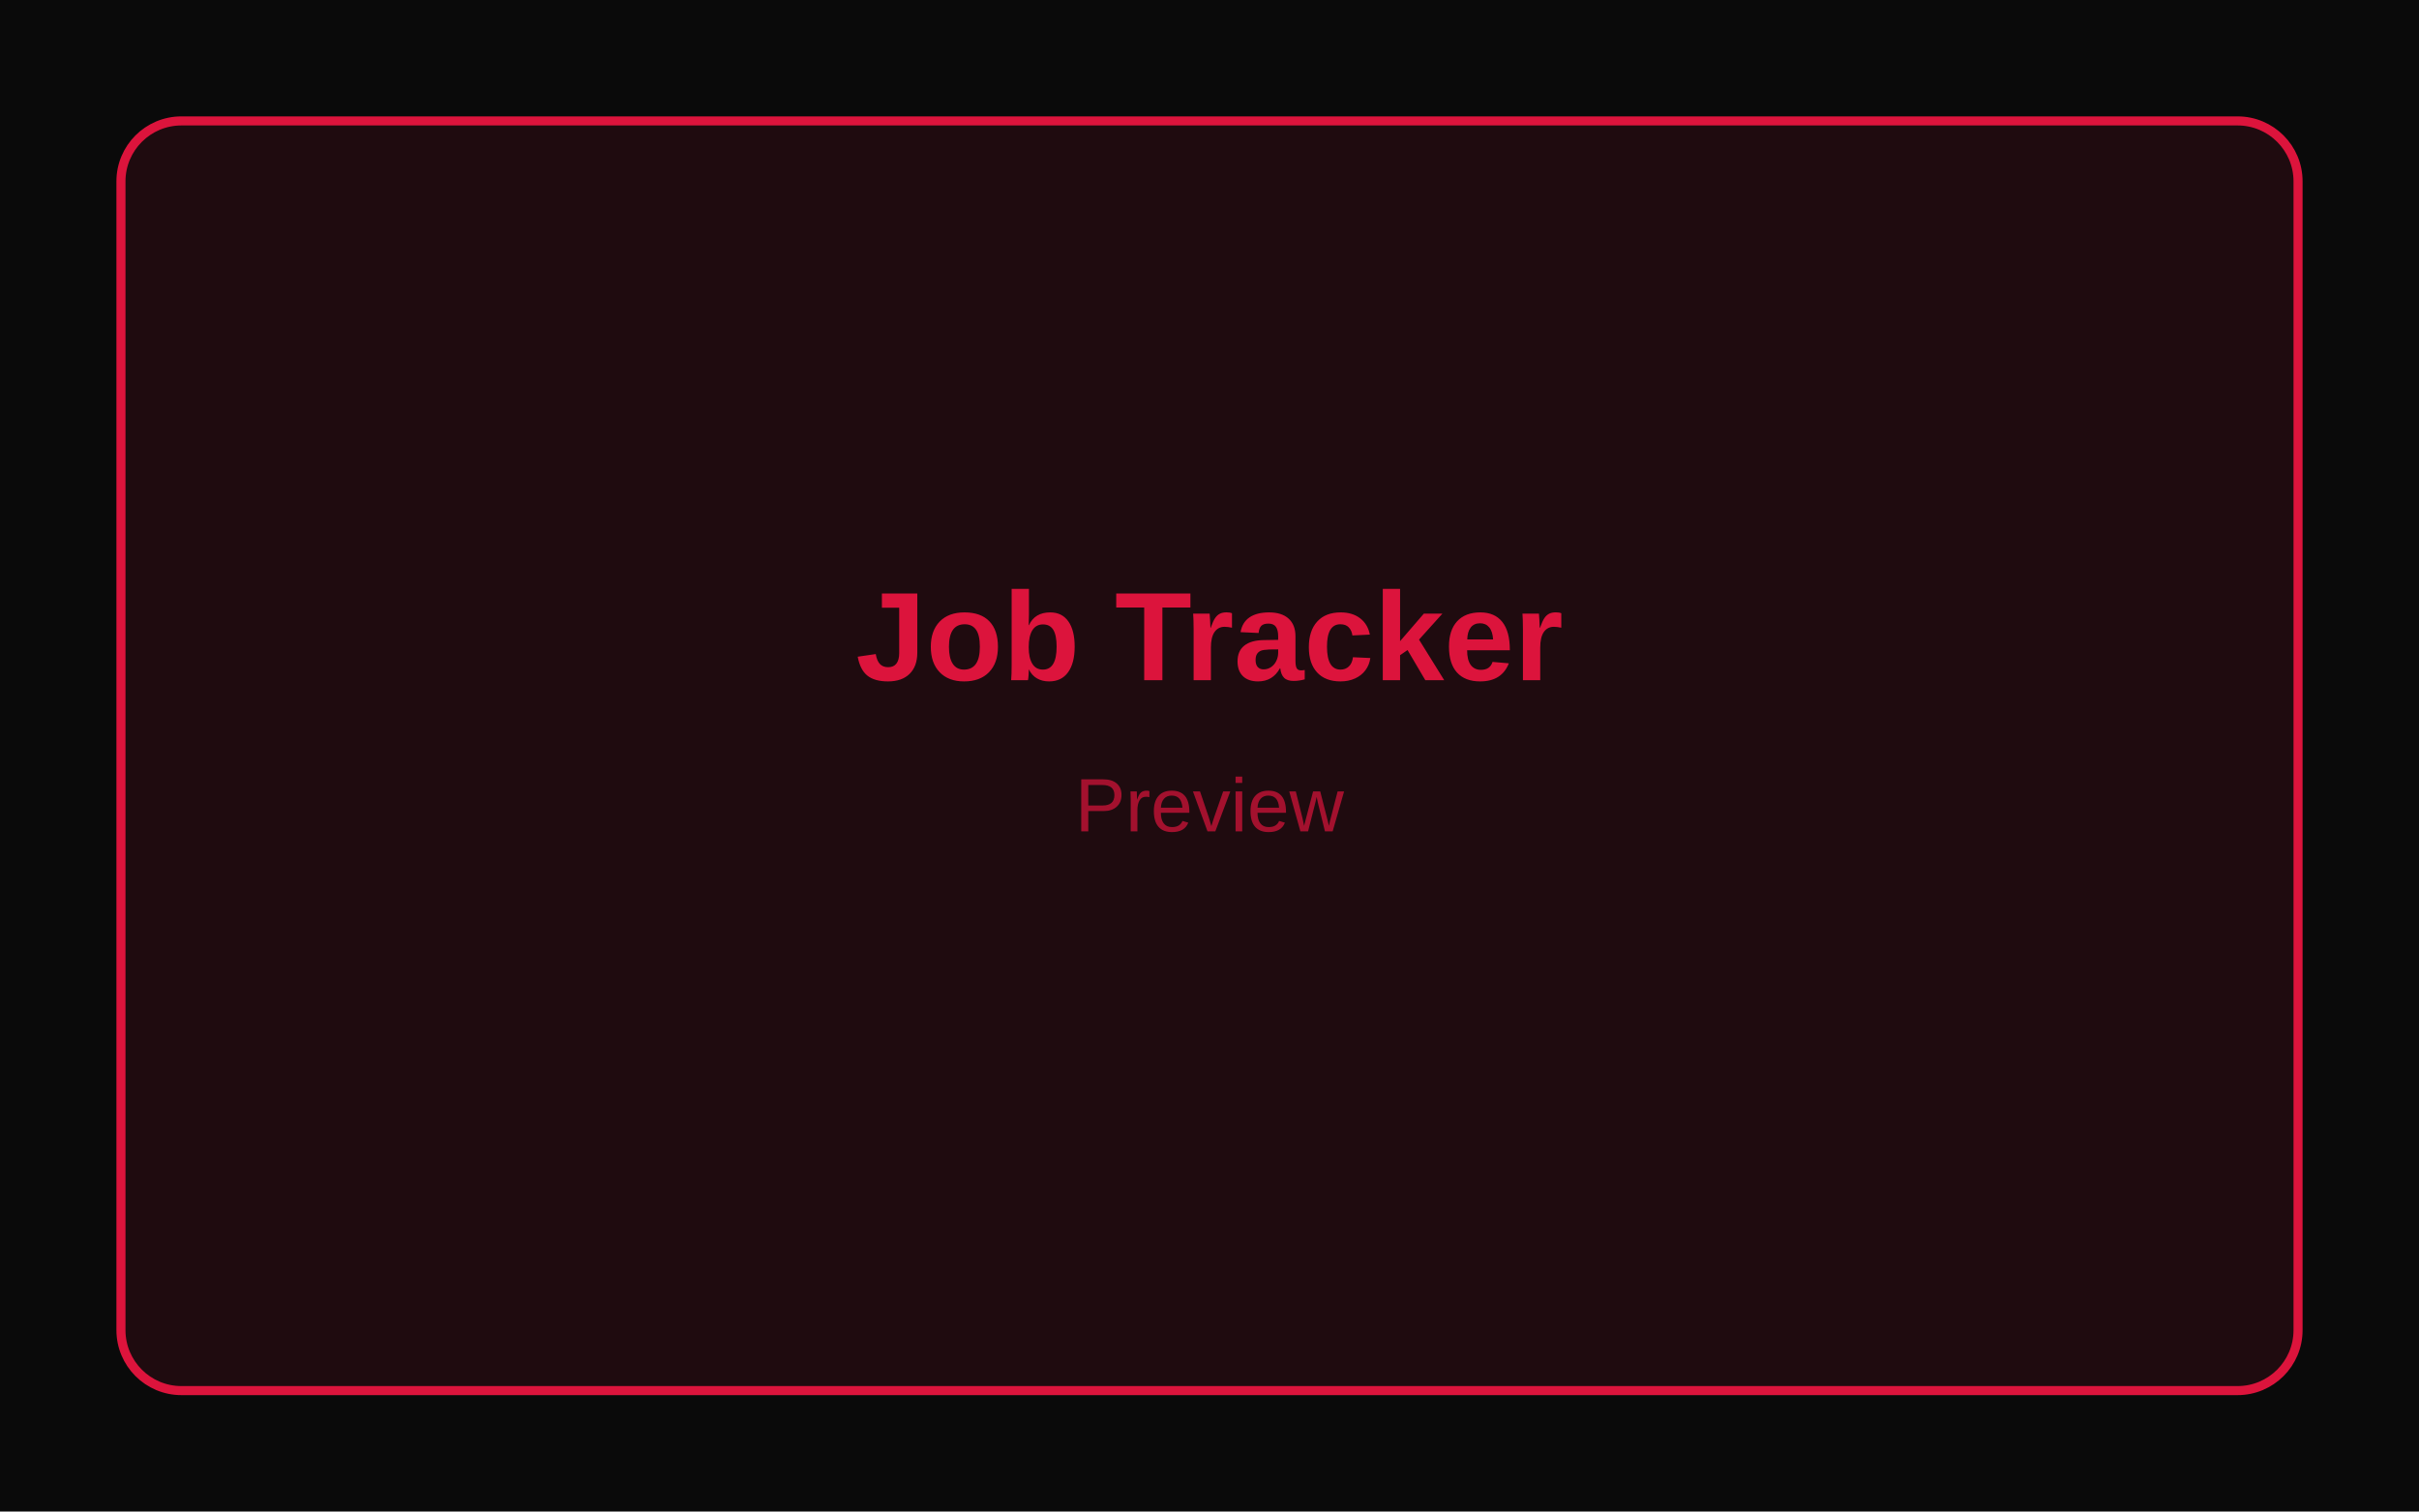
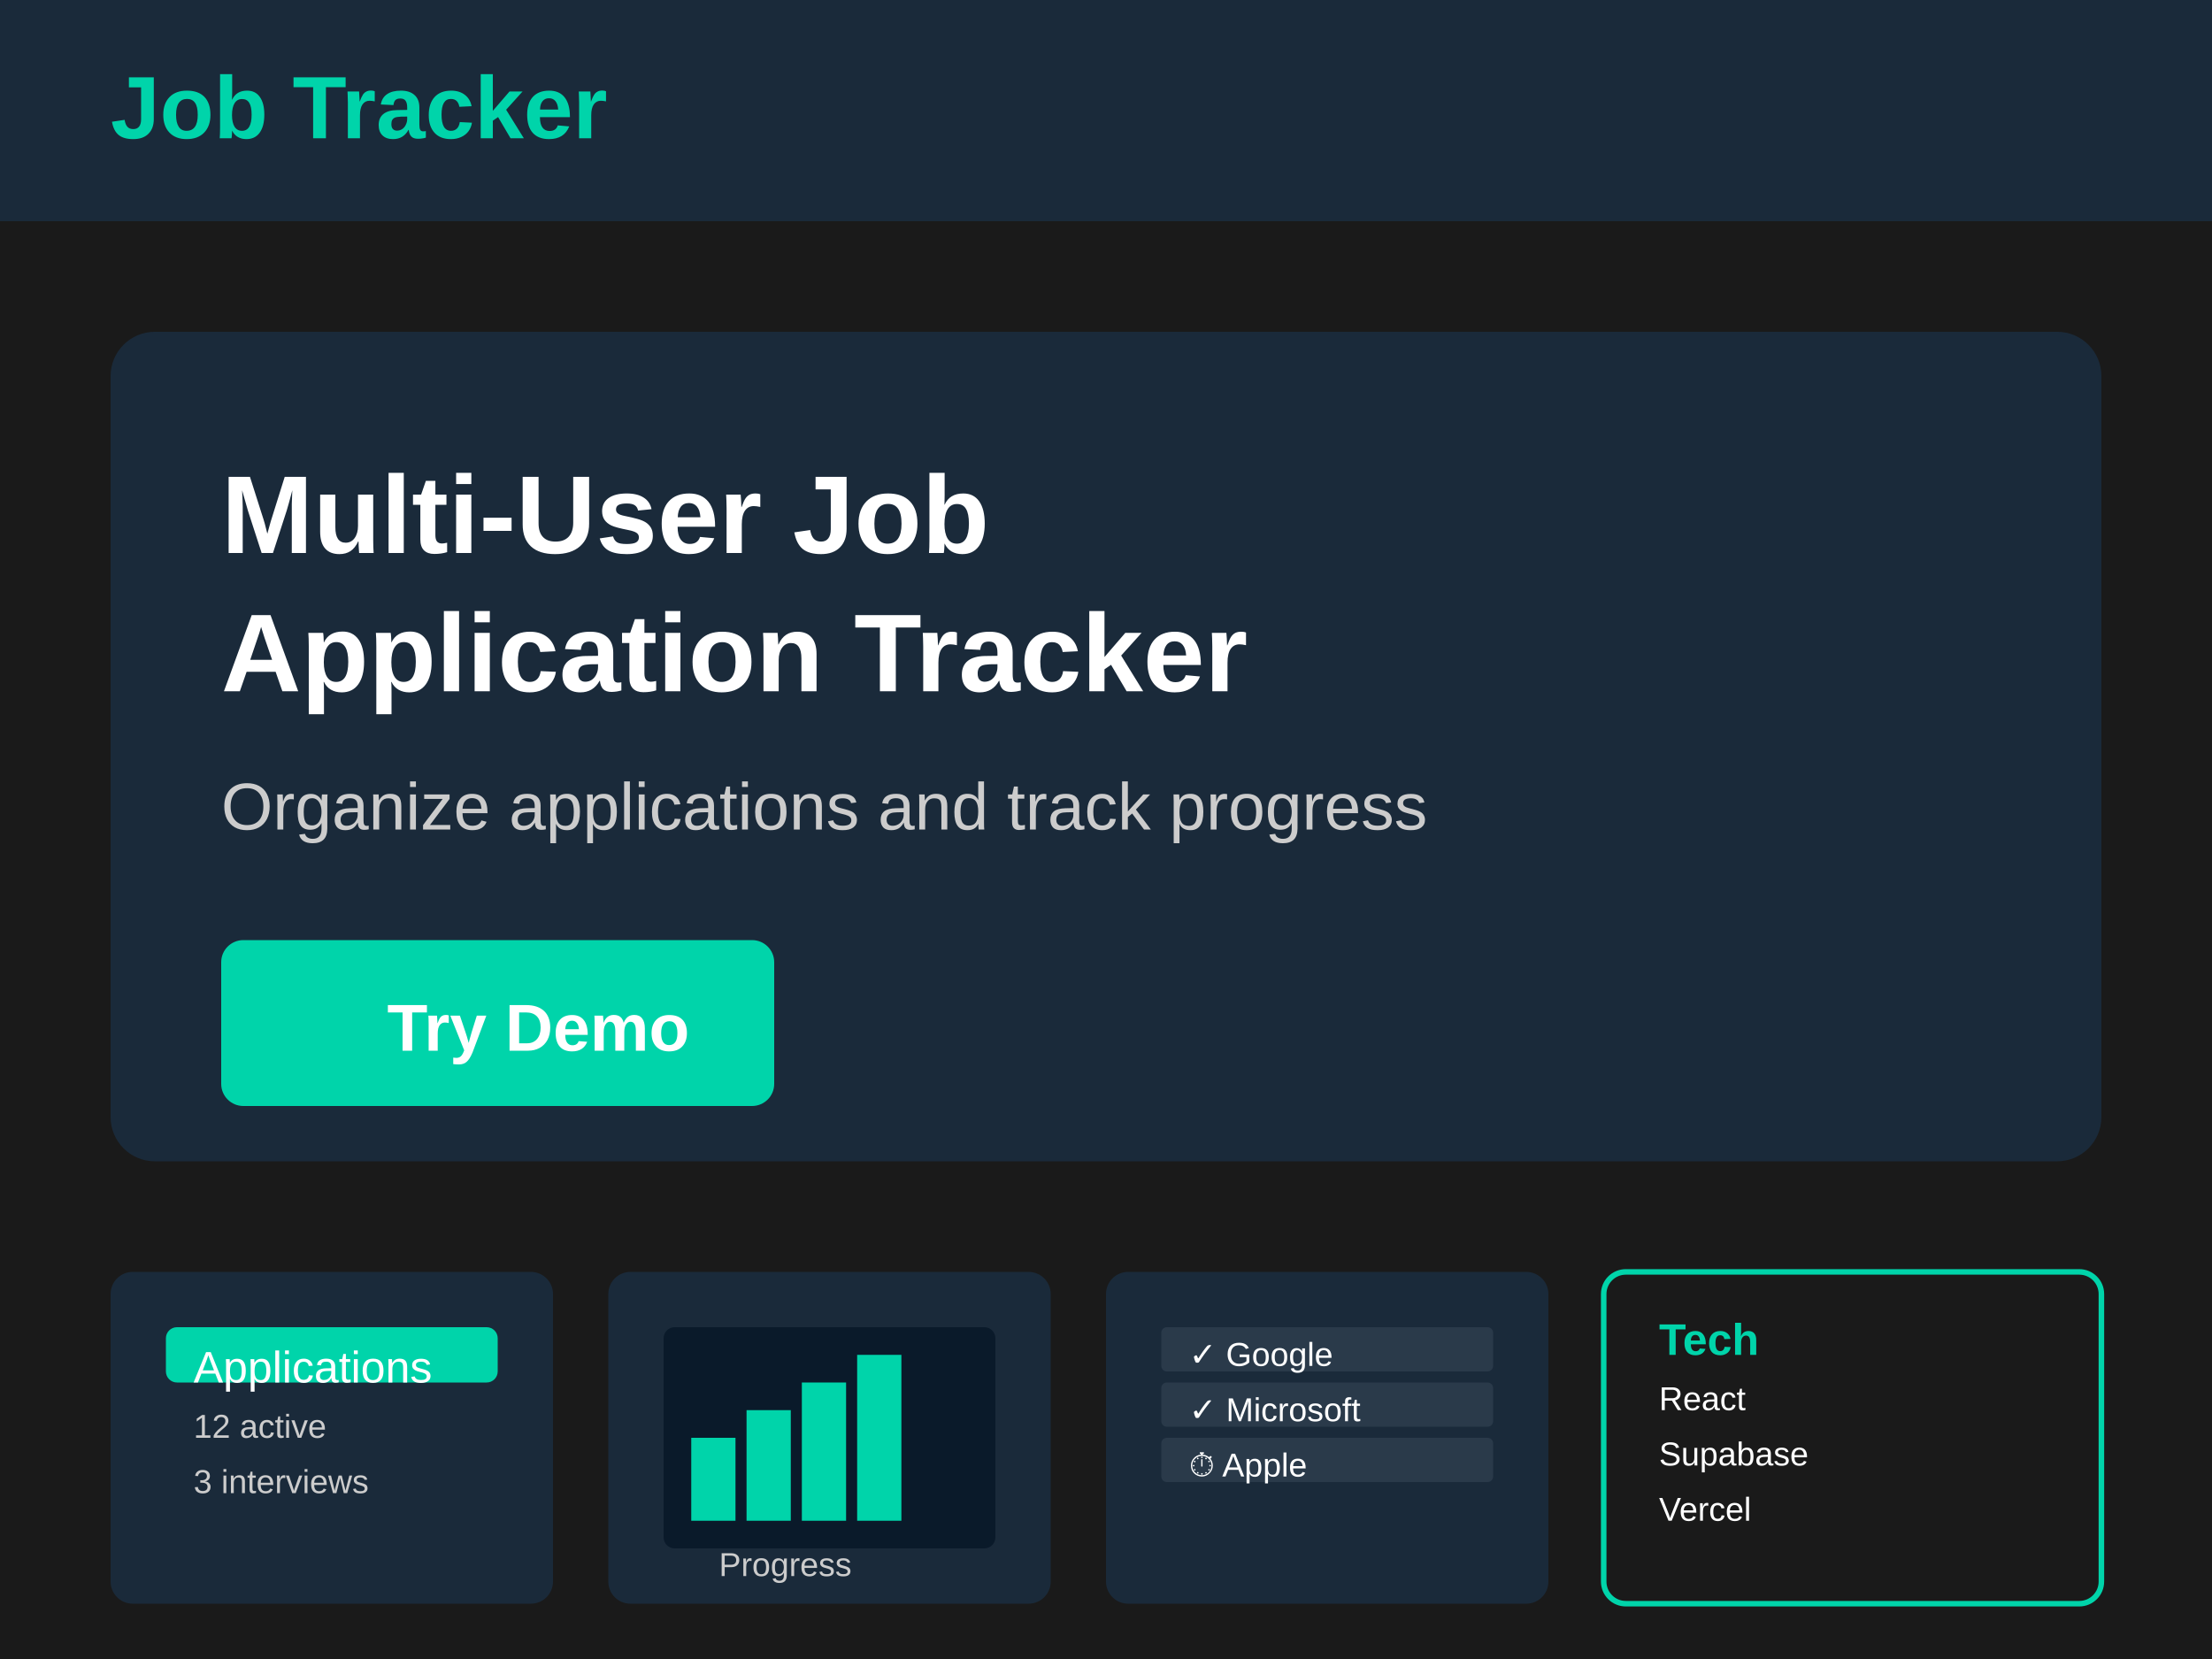
- <svg xmlns="http://www.w3.org/2000/svg" width="800" height="500" viewBox="0 0 800 500" fill="none">
-   <rect width="800" height="500" fill="#0A0A0A" />
-   <rect x="40" y="40" width="720" height="420" rx="20" fill="#DC143C" opacity="0.1" />
-   <rect x="40" y="40" width="720" height="420" rx="20" stroke="#DC143C" stroke-width="3" />
-   <text x="50%" y="45%" text-anchor="middle" fill="#DC143C" font-family="Arial, sans-serif" font-size="41.667" font-weight="bold">Job Tracker</text>
-   <text x="50%" y="55%" text-anchor="middle" fill="#DC143C" font-family="Arial, sans-serif" font-size="25" opacity="0.7">Preview</text>
+ <svg xmlns="http://www.w3.org/2000/svg" width="400" height="300" viewBox="0 0 400 300" fill="none">
+   <rect width="400" height="300" fill="#1a1a1a" />
+   <rect x="0" y="0" width="400" height="40" fill="#1a2a3a" />
+   <text x="20" y="25" font-family="Arial, sans-serif" font-size="16" font-weight="bold" fill="#00d4aa">Job Tracker</text>
+   <rect x="20" y="60" width="360" height="150" fill="#1a2a3a" rx="8" />
+   <text x="40" y="100" font-family="Arial, sans-serif" font-size="20" font-weight="bold" fill="white">Multi-User Job</text>
+   <text x="40" y="125" font-family="Arial, sans-serif" font-size="20" font-weight="bold" fill="white">Application Tracker</text>
+   <text x="40" y="150" font-family="Arial, sans-serif" font-size="12" fill="#ccc">Organize applications and track progress</text>
+   <rect x="40" y="170" width="100" height="30" fill="#00d4aa" rx="4" />
+   <text x="70" y="190" font-family="Arial, sans-serif" font-size="12" font-weight="bold" fill="white">Try Demo</text>
+   <rect x="20" y="230" width="80" height="60" fill="#1a2a3a" rx="4" />
+   <rect x="30" y="240" width="60" height="10" fill="#00d4aa" rx="2" />
+   <text x="35" y="250" font-family="Arial, sans-serif" font-size="8" fill="white">Applications</text>
+   <text x="35" y="260" font-family="Arial, sans-serif" font-size="6" fill="#ccc">12 active</text>
+   <text x="35" y="270" font-family="Arial, sans-serif" font-size="6" fill="#ccc">3 interviews</text>
+   <rect x="110" y="230" width="80" height="60" fill="#1a2a3a" rx="4" />
+   <rect x="120" y="240" width="60" height="40" fill="#0a1a2a" rx="2" />
+   <rect x="125" y="260" width="8" height="15" fill="#00d4aa" />
+   <rect x="135" y="255" width="8" height="20" fill="#00d4aa" />
+   <rect x="145" y="250" width="8" height="25" fill="#00d4aa" />
+   <rect x="155" y="245" width="8" height="30" fill="#00d4aa" />
+   <text x="130" y="285" font-family="Arial, sans-serif" font-size="6" fill="#ccc">Progress</text>
+   <rect x="200" y="230" width="80" height="60" fill="#1a2a3a" rx="4" />
+   <rect x="210" y="240" width="60" height="8" fill="#2a3a4a" rx="1" />
+   <text x="215" y="247" font-family="Arial, sans-serif" font-size="6" fill="white">✓ Google</text>
+   <rect x="210" y="250" width="60" height="8" fill="#2a3a4a" rx="1" />
+   <text x="215" y="257" font-family="Arial, sans-serif" font-size="6" fill="white">✓ Microsoft</text>
+   <rect x="210" y="260" width="60" height="8" fill="#2a3a4a" rx="1" />
+   <text x="215" y="267" font-family="Arial, sans-serif" font-size="6" fill="white">⏱️ Apple</text>
+   <rect x="290" y="230" width="90" height="60" fill="#1a1a1a" stroke="#00d4aa" stroke-width="1" rx="4" />
+   <text x="300" y="245" font-family="Arial, sans-serif" font-size="8" font-weight="bold" fill="#00d4aa">Tech</text>
+   <text x="300" y="255" font-family="Arial, sans-serif" font-size="6" fill="white">React</text>
+   <text x="300" y="265" font-family="Arial, sans-serif" font-size="6" fill="white">Supabase</text>
+   <text x="300" y="275" font-family="Arial, sans-serif" font-size="6" fill="white">Vercel</text>
</svg>
